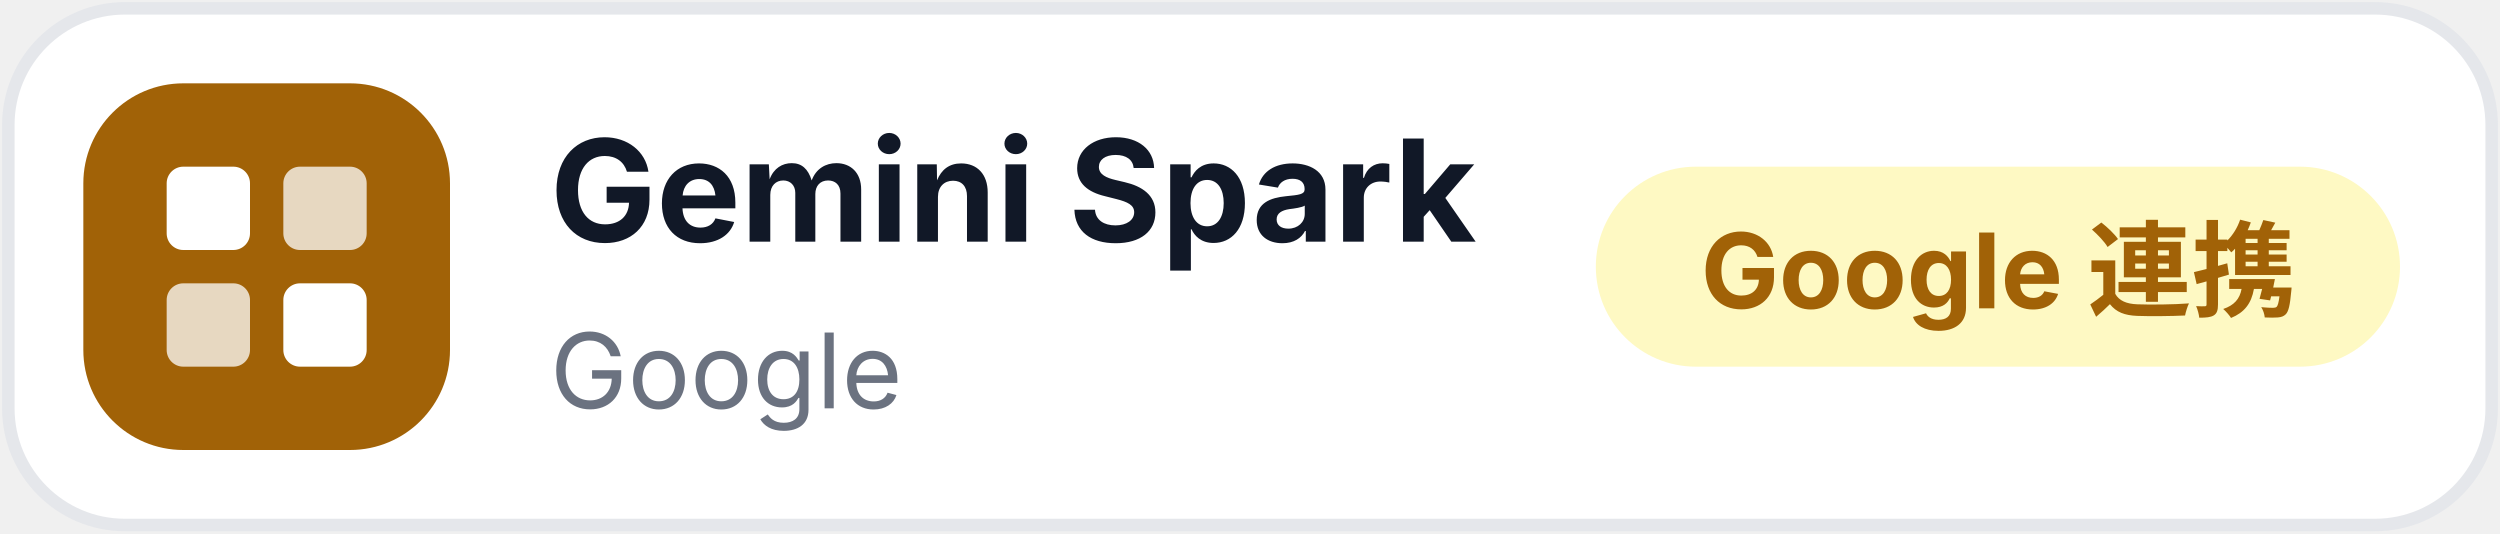
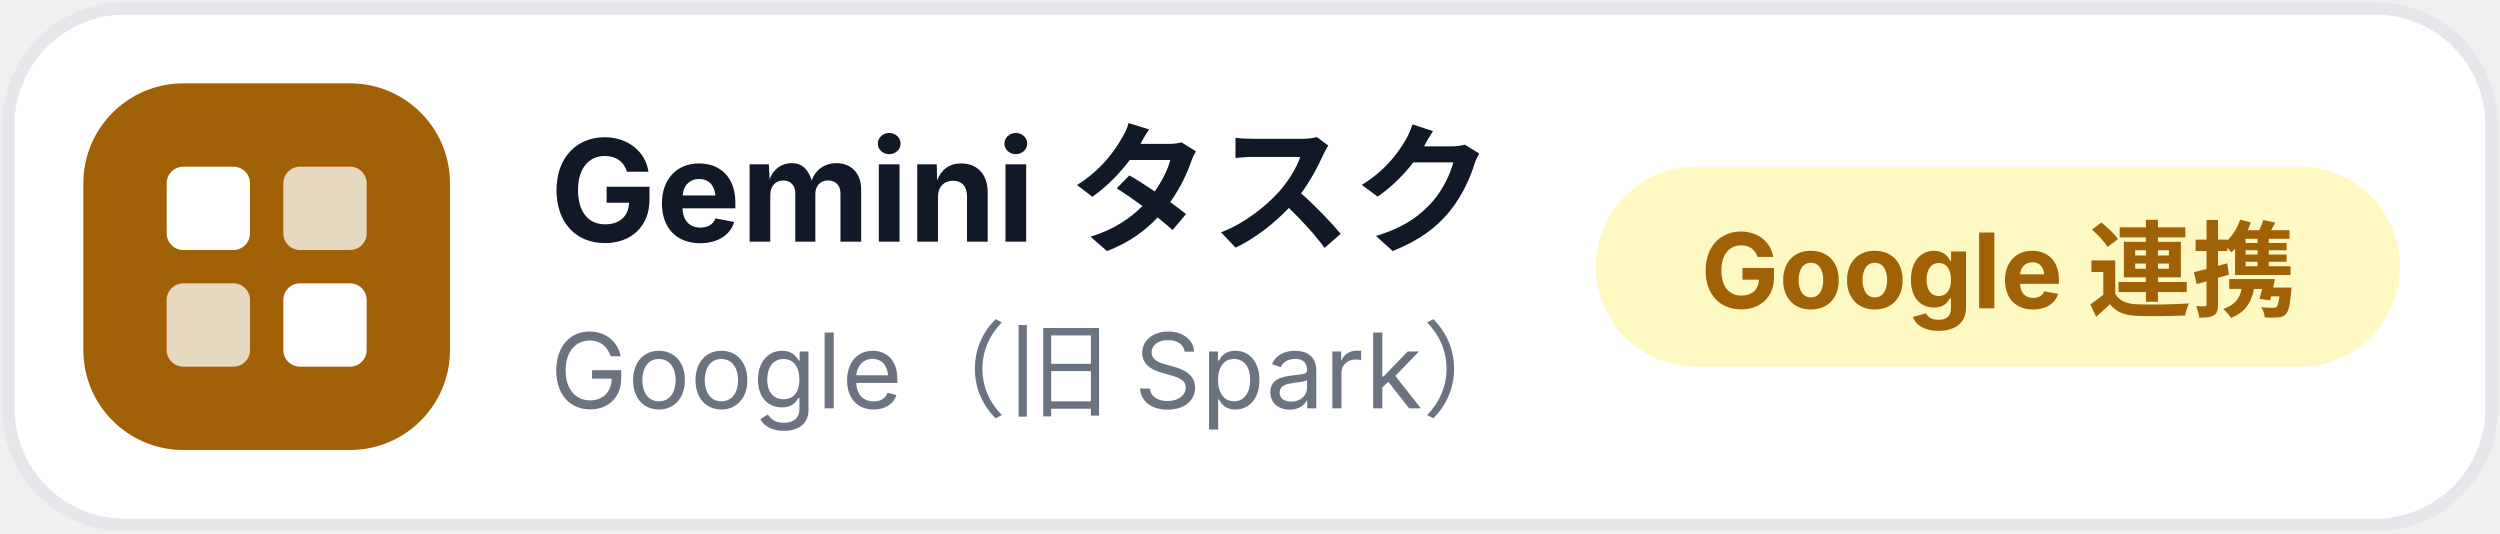
<svg xmlns="http://www.w3.org/2000/svg" viewBox="0 0 300 64" width="300" height="64" role="img" aria-labelledby="t">
  <style>.n{font-family:-apple-system, "Segoe UI", "Hiragino Sans", "Noto Sans JP", sans-serif;font-weight:700;fill:#111827}.p{font-family:-apple-system, "Segoe UI", "Hiragino Sans", "Noto Sans JP", sans-serif;fill:#6b7280}.g{font-family:-apple-system, "Segoe UI", "Hiragino Sans", "Noto Sans JP", sans-serif;font-weight:700}</style>
  <rect x="1" y="1" width="298" height="62" rx="14" fill="#ffffff" stroke="#e5e7eb" stroke-width="1.5" />
  <g color="#a16207">
    <rect x="10" y="10" width="44" height="44" rx="12" fill="#a16207" />
    <g transform="translate(0,0) scale(1)" style="transform-origin:32px 32px">
      <rect x="20" y="20" width="10" height="10" rx="2" fill="#fff" />
      <rect x="34" y="20" width="10" height="10" rx="2" fill="#fff" fill-opacity="0.75" />
      <rect x="20" y="34" width="10" height="10" rx="2" fill="#fff" fill-opacity="0.75" />
      <rect x="34" y="34" width="10" height="10" rx="2" fill="#fff" />
    </g>
  </g>
-   <text class="n" x="66" y="29" font-size="17">Gemini Spark</text>
-   <text class="p" x="66" y="49" font-size="12.5">Google</text>
+   <text class="n" x="66" y="29" font-size="17">Gemini タスク</text>
+   <text class="p" x="66" y="49" font-size="12.5">Google（旧 Spark）</text>
  <rect x="191.5" y="20" width="96.5" height="24" rx="12" fill="#fef9c3" />
  <text class="g" x="239.8" y="37" font-size="12.5" text-anchor="middle" fill="#a16207">Google 連携</text>
</svg>
